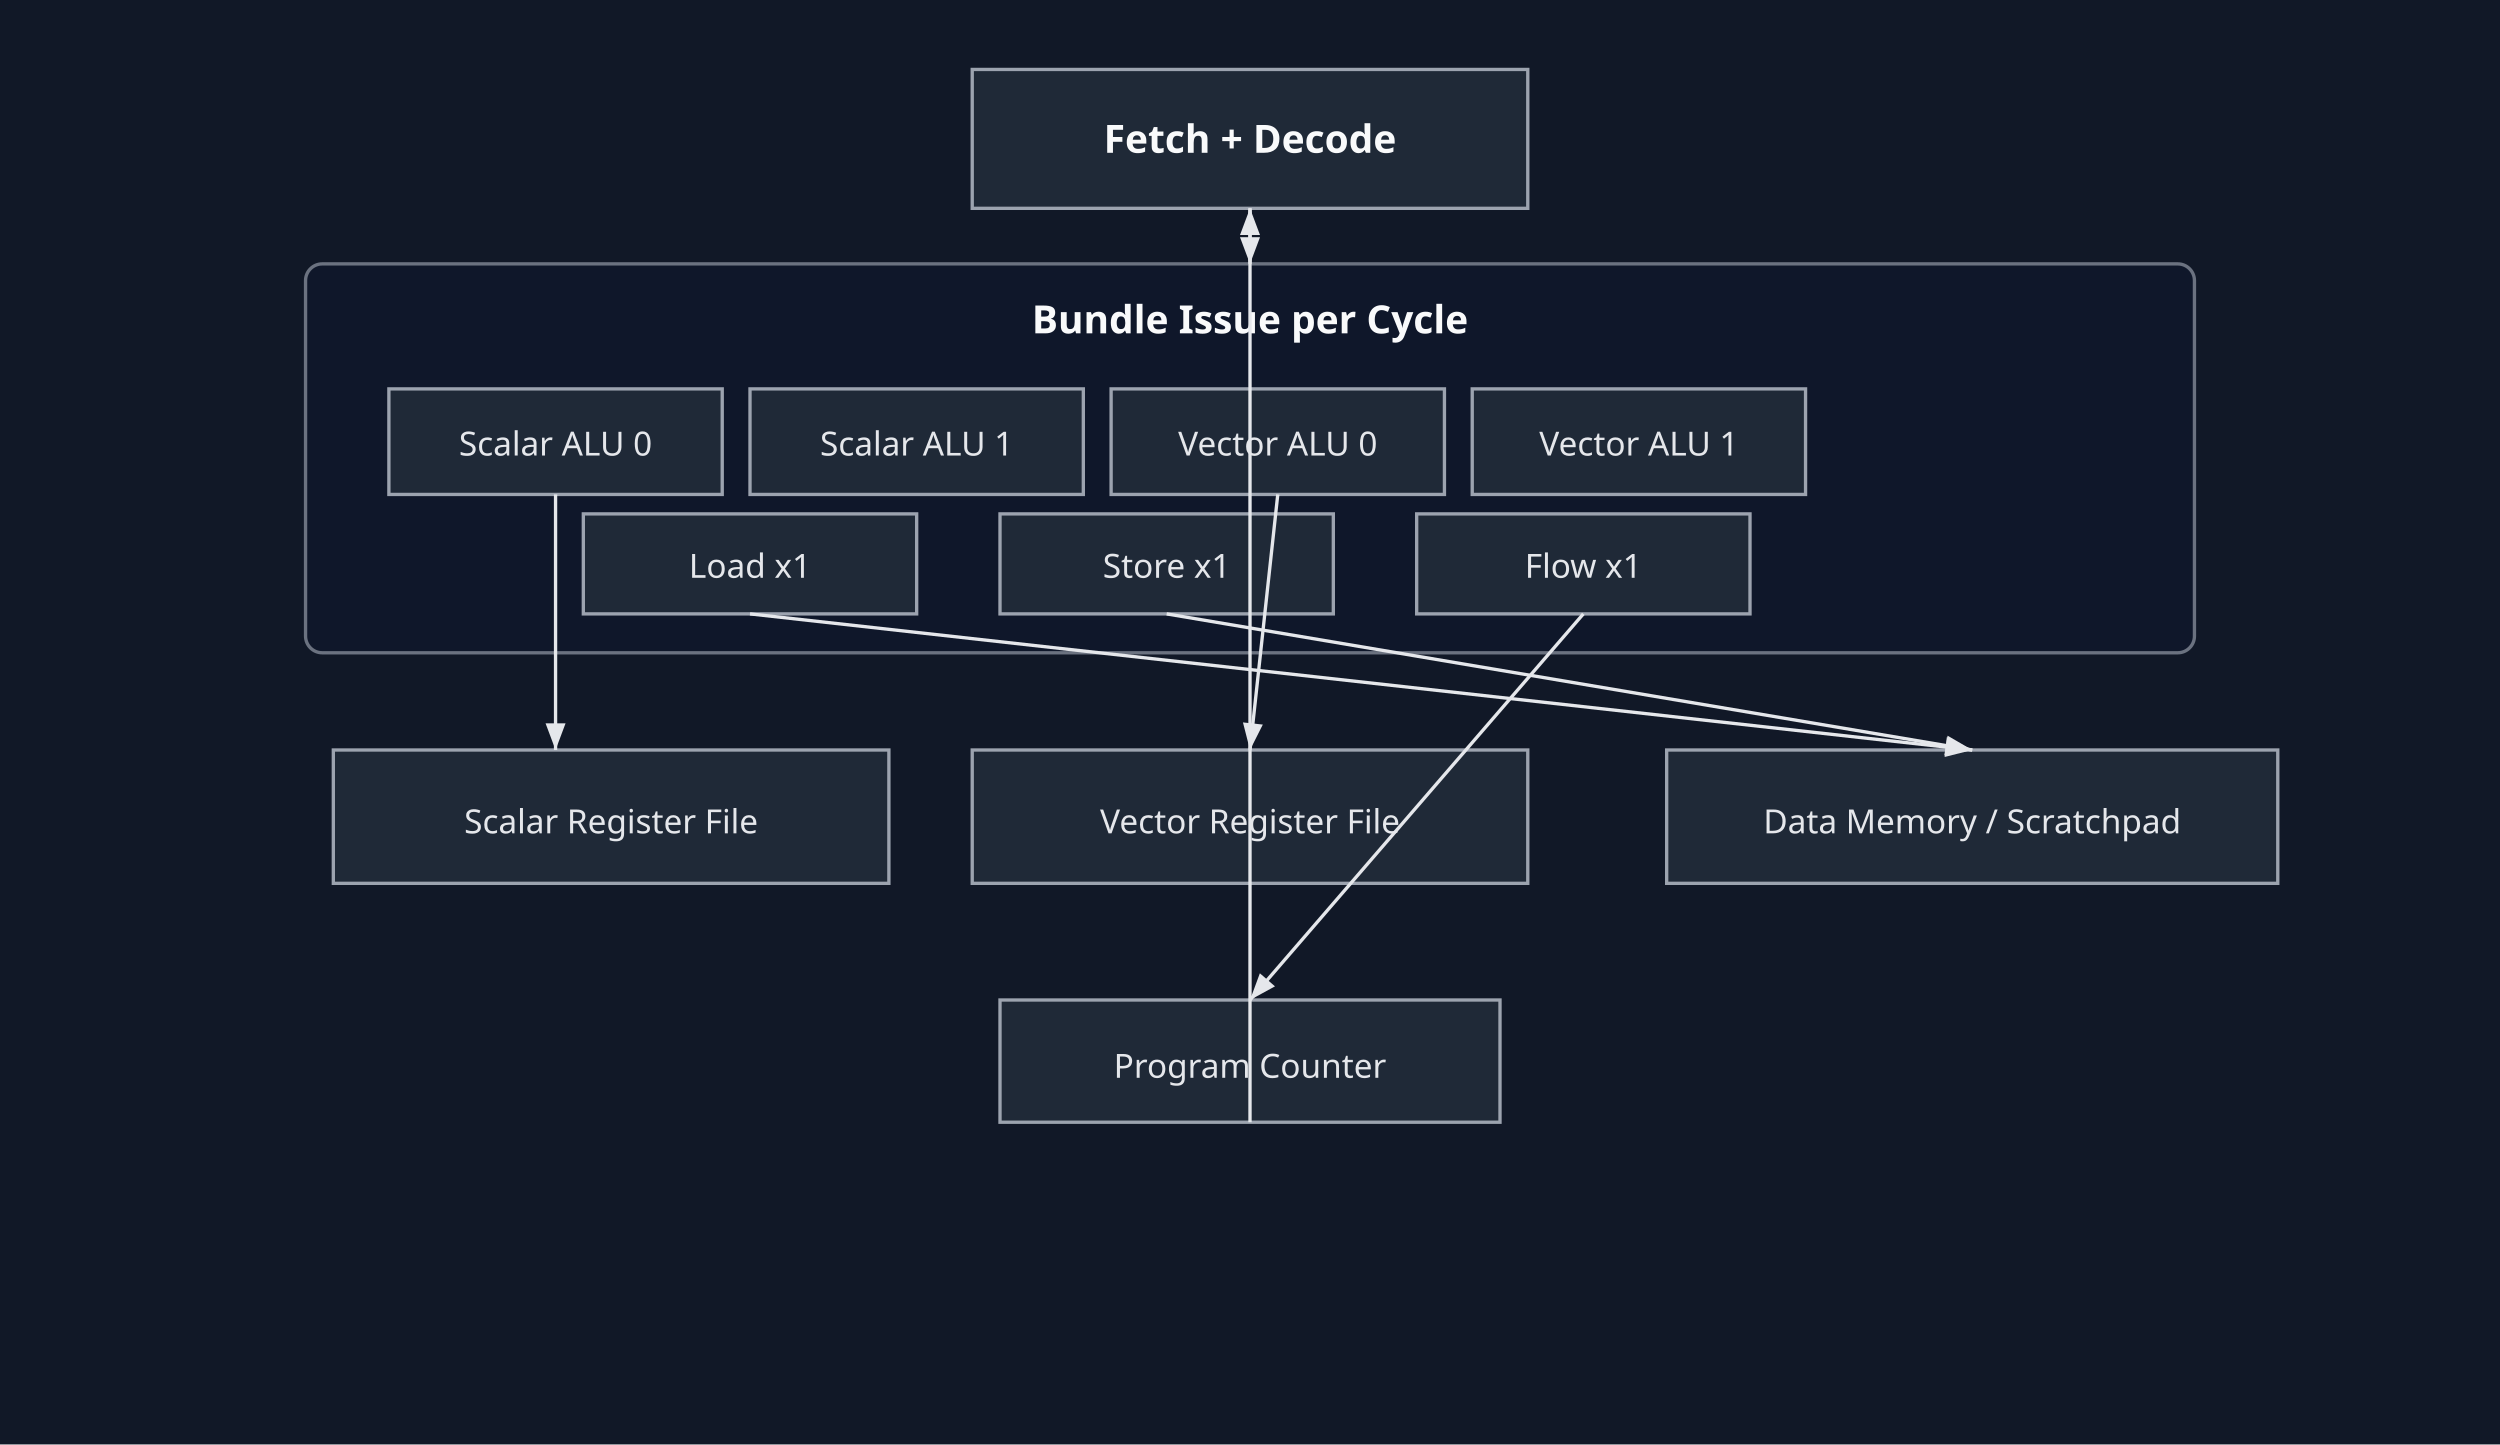
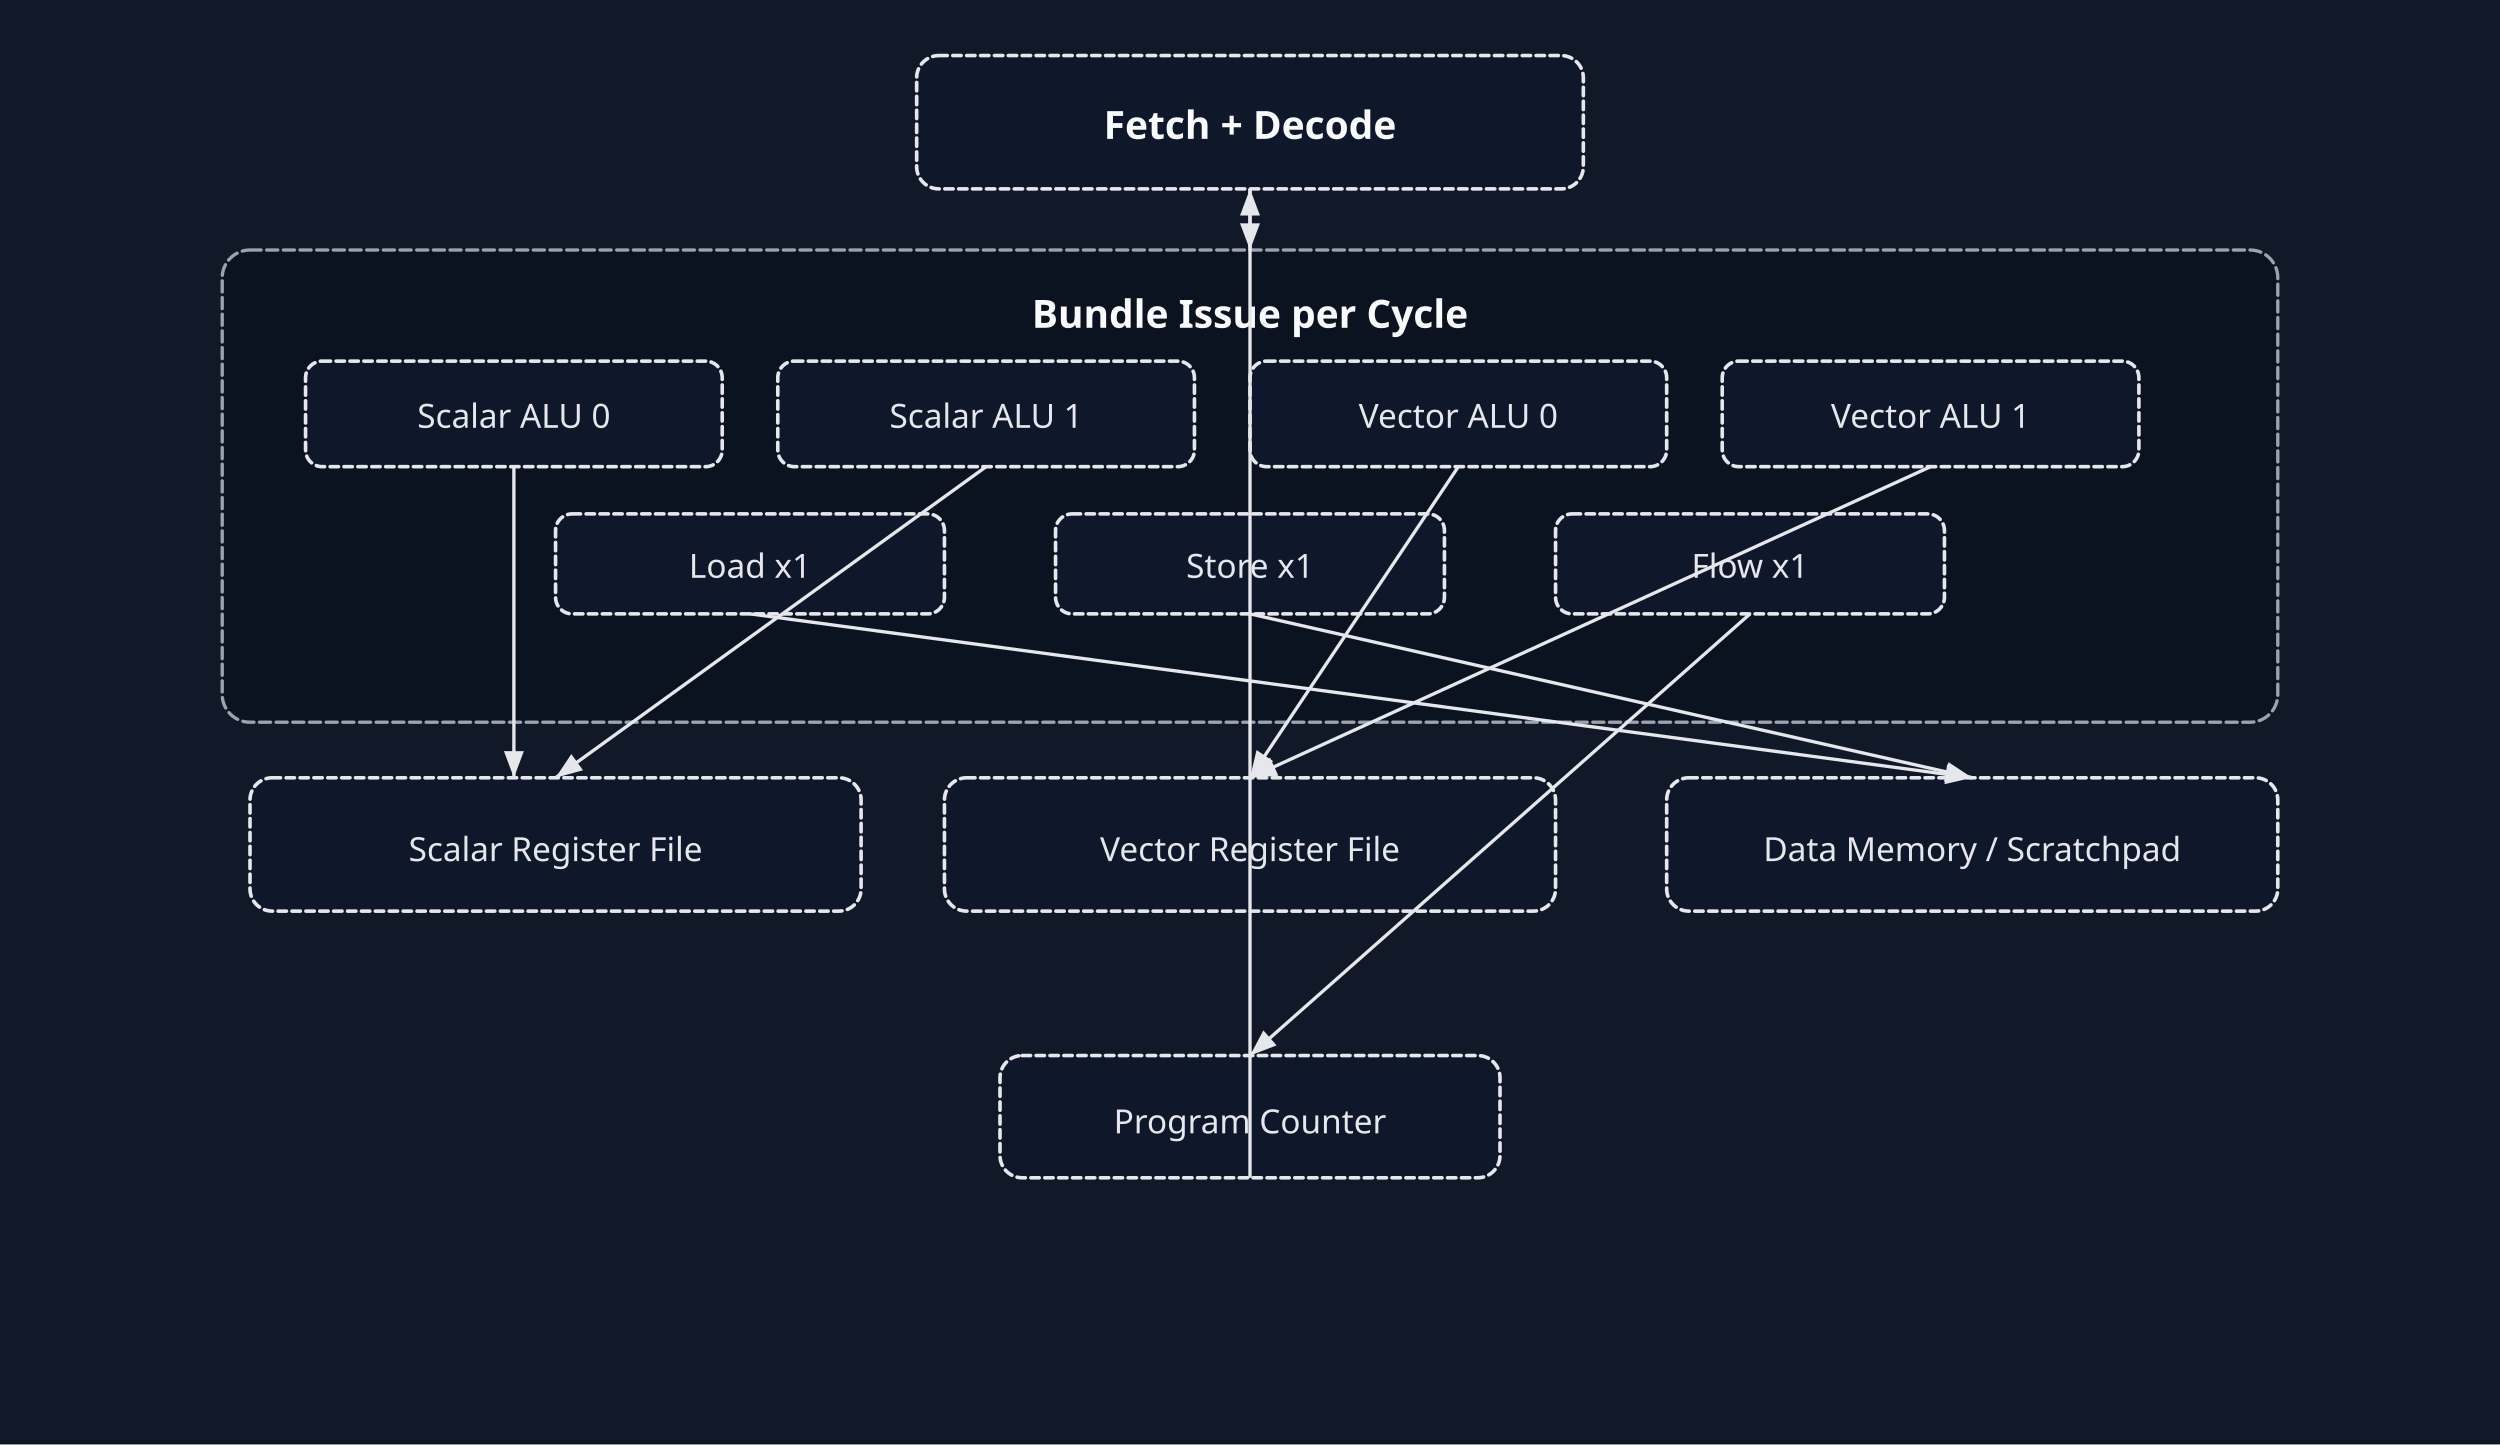
<svg xmlns="http://www.w3.org/2000/svg" width="900" height="520" viewBox="0 0 900 520" role="img" aria-label="VLIW SIMD reduced architecture diagram">
  <rect x="0" y="0" width="900" height="520" fill="#111827" />
  <defs>
    <style>
-       .box { fill: #1f2937; stroke: #9ca3af; stroke-width: 1.2; }
-       .group { fill: #0f172a; stroke: #6b7280; stroke-width: 1.2; }
-       .title { font: 14px sans-serif; fill: #f9fafb; font-weight: 600; }
-       .label { font: 12px sans-serif; fill: #e5e7eb; }
-       .arrow { stroke: #e5e7eb; stroke-width: 1.2; marker-end: url(#arrow); }
+       .box { fill: #0f172a; stroke: #e5e7eb; stroke-width: 1.3; stroke-linecap: round; stroke-linejoin: round; stroke-dasharray: 3 2; }
+       .group { fill: #0b1220; stroke: #9ca3af; stroke-width: 1.2; stroke-linecap: round; stroke-linejoin: round; stroke-dasharray: 4 2; }
+       .title { font: 14px "Segoe Print", "Segoe UI", sans-serif; fill: #f9fafb; font-weight: 600; }
+       .label { font: 12px "Segoe Print", "Segoe UI", sans-serif; fill: #e5e7eb; }
+       .arrow { stroke: #e5e7eb; stroke-width: 1.2; fill: none; marker-end: url(#arrow); }
    </style>
    <marker id="arrow" markerWidth="10" markerHeight="10" refX="8" refY="3" orient="auto" markerUnits="strokeWidth">
      <path d="M0,0 L8,3 L0,6 Z" fill="#e5e7eb" />
    </marker>
  </defs>
-   <rect class="box" x="350" y="25" width="200" height="50" />
-   <text class="title" x="450" y="55" text-anchor="middle">Fetch + Decode</text>
-   <rect class="group" x="110" y="95" width="680" height="140" rx="6" />
-   <text class="title" x="450" y="120" text-anchor="middle">Bundle Issue per Cycle</text>
-   <rect class="box" x="140" y="140" width="120" height="38" />
-   <text class="label" x="200" y="164" text-anchor="middle">Scalar ALU 0</text>
-   <rect class="box" x="270" y="140" width="120" height="38" />
-   <text class="label" x="330" y="164" text-anchor="middle">Scalar ALU 1</text>
-   <rect class="box" x="400" y="140" width="120" height="38" />
-   <text class="label" x="460" y="164" text-anchor="middle">Vector ALU 0</text>
-   <rect class="box" x="530" y="140" width="120" height="38" />
-   <text class="label" x="590" y="164" text-anchor="middle">Vector ALU 1</text>
-   <rect class="box" x="210" y="185" width="120" height="36" />
+   <rect class="box" x="330" y="20" width="240" height="48" rx="8" />
+   <text class="title" x="450" y="50" text-anchor="middle">Fetch + Decode</text>
+   <rect class="group" x="80" y="90" width="740" height="170" rx="10" />
+   <text class="title" x="450" y="118" text-anchor="middle">Bundle Issue per Cycle</text>
+   <rect class="box" x="110" y="130" width="150" height="38" rx="6" />
+   <text class="label" x="185" y="154" text-anchor="middle">Scalar ALU 0</text>
+   <rect class="box" x="280" y="130" width="150" height="38" rx="6" />
+   <text class="label" x="355" y="154" text-anchor="middle">Scalar ALU 1</text>
+   <rect class="box" x="450" y="130" width="150" height="38" rx="6" />
+   <text class="label" x="525" y="154" text-anchor="middle">Vector ALU 0</text>
+   <rect class="box" x="620" y="130" width="150" height="38" rx="6" />
+   <text class="label" x="695" y="154" text-anchor="middle">Vector ALU 1</text>
+   <rect class="box" x="200" y="185" width="140" height="36" rx="6" />
  <text class="label" x="270" y="208" text-anchor="middle">Load x1</text>
-   <rect class="box" x="360" y="185" width="120" height="36" />
-   <text class="label" x="420" y="208" text-anchor="middle">Store x1</text>
-   <rect class="box" x="510" y="185" width="120" height="36" />
-   <text class="label" x="570" y="208" text-anchor="middle">Flow x1</text>
-   <rect class="box" x="120" y="270" width="200" height="48" />
-   <text class="label" x="220" y="300" text-anchor="middle">Scalar Register File</text>
-   <rect class="box" x="350" y="270" width="200" height="48" />
-   <text class="label" x="450" y="300" text-anchor="middle">Vector Register File</text>
-   <rect class="box" x="600" y="270" width="220" height="48" />
-   <text class="label" x="710" y="300" text-anchor="middle">Data Memory / Scratchpad</text>
-   <rect class="box" x="360" y="360" width="180" height="44" />
-   <text class="label" x="450" y="388" text-anchor="middle">Program Counter</text>
-   <line class="arrow" x1="450" y1="75" x2="450" y2="95" />
-   <line class="arrow" x1="200" y1="178" x2="200" y2="270" />
-   <line class="arrow" x1="460" y1="178" x2="450" y2="270" />
-   <line class="arrow" x1="270" y1="221" x2="710" y2="270" />
-   <line class="arrow" x1="420" y1="221" x2="710" y2="270" />
-   <line class="arrow" x1="570" y1="221" x2="450" y2="360" />
-   <line class="arrow" x1="450" y1="404" x2="450" y2="75" />
+   <rect class="box" x="380" y="185" width="140" height="36" rx="6" />
+   <text class="label" x="450" y="208" text-anchor="middle">Store x1</text>
+   <rect class="box" x="560" y="185" width="140" height="36" rx="6" />
+   <text class="label" x="630" y="208" text-anchor="middle">Flow x1</text>
+   <rect class="box" x="90" y="280" width="220" height="48" rx="8" />
+   <text class="label" x="200" y="310" text-anchor="middle">Scalar Register File</text>
+   <rect class="box" x="340" y="280" width="220" height="48" rx="8" />
+   <text class="label" x="450" y="310" text-anchor="middle">Vector Register File</text>
+   <rect class="box" x="600" y="280" width="220" height="48" rx="8" />
+   <text class="label" x="710" y="310" text-anchor="middle">Data Memory / Scratchpad</text>
+   <rect class="box" x="360" y="380" width="180" height="44" rx="8" />
+   <text class="label" x="450" y="408" text-anchor="middle">Program Counter</text>
+   <path class="arrow" d="M450 68 L450 90" />
+   <path class="arrow" d="M185 168 L185 280" />
+   <path class="arrow" d="M355 168 L200 280" />
+   <path class="arrow" d="M525 168 L450 280" />
+   <path class="arrow" d="M695 168 L450 280" />
+   <path class="arrow" d="M270 221 L710 280" />
+   <path class="arrow" d="M450 221 L710 280" />
+   <path class="arrow" d="M630 221 L450 380" />
+   <path class="arrow" d="M450 424 L450 68" />
</svg>
